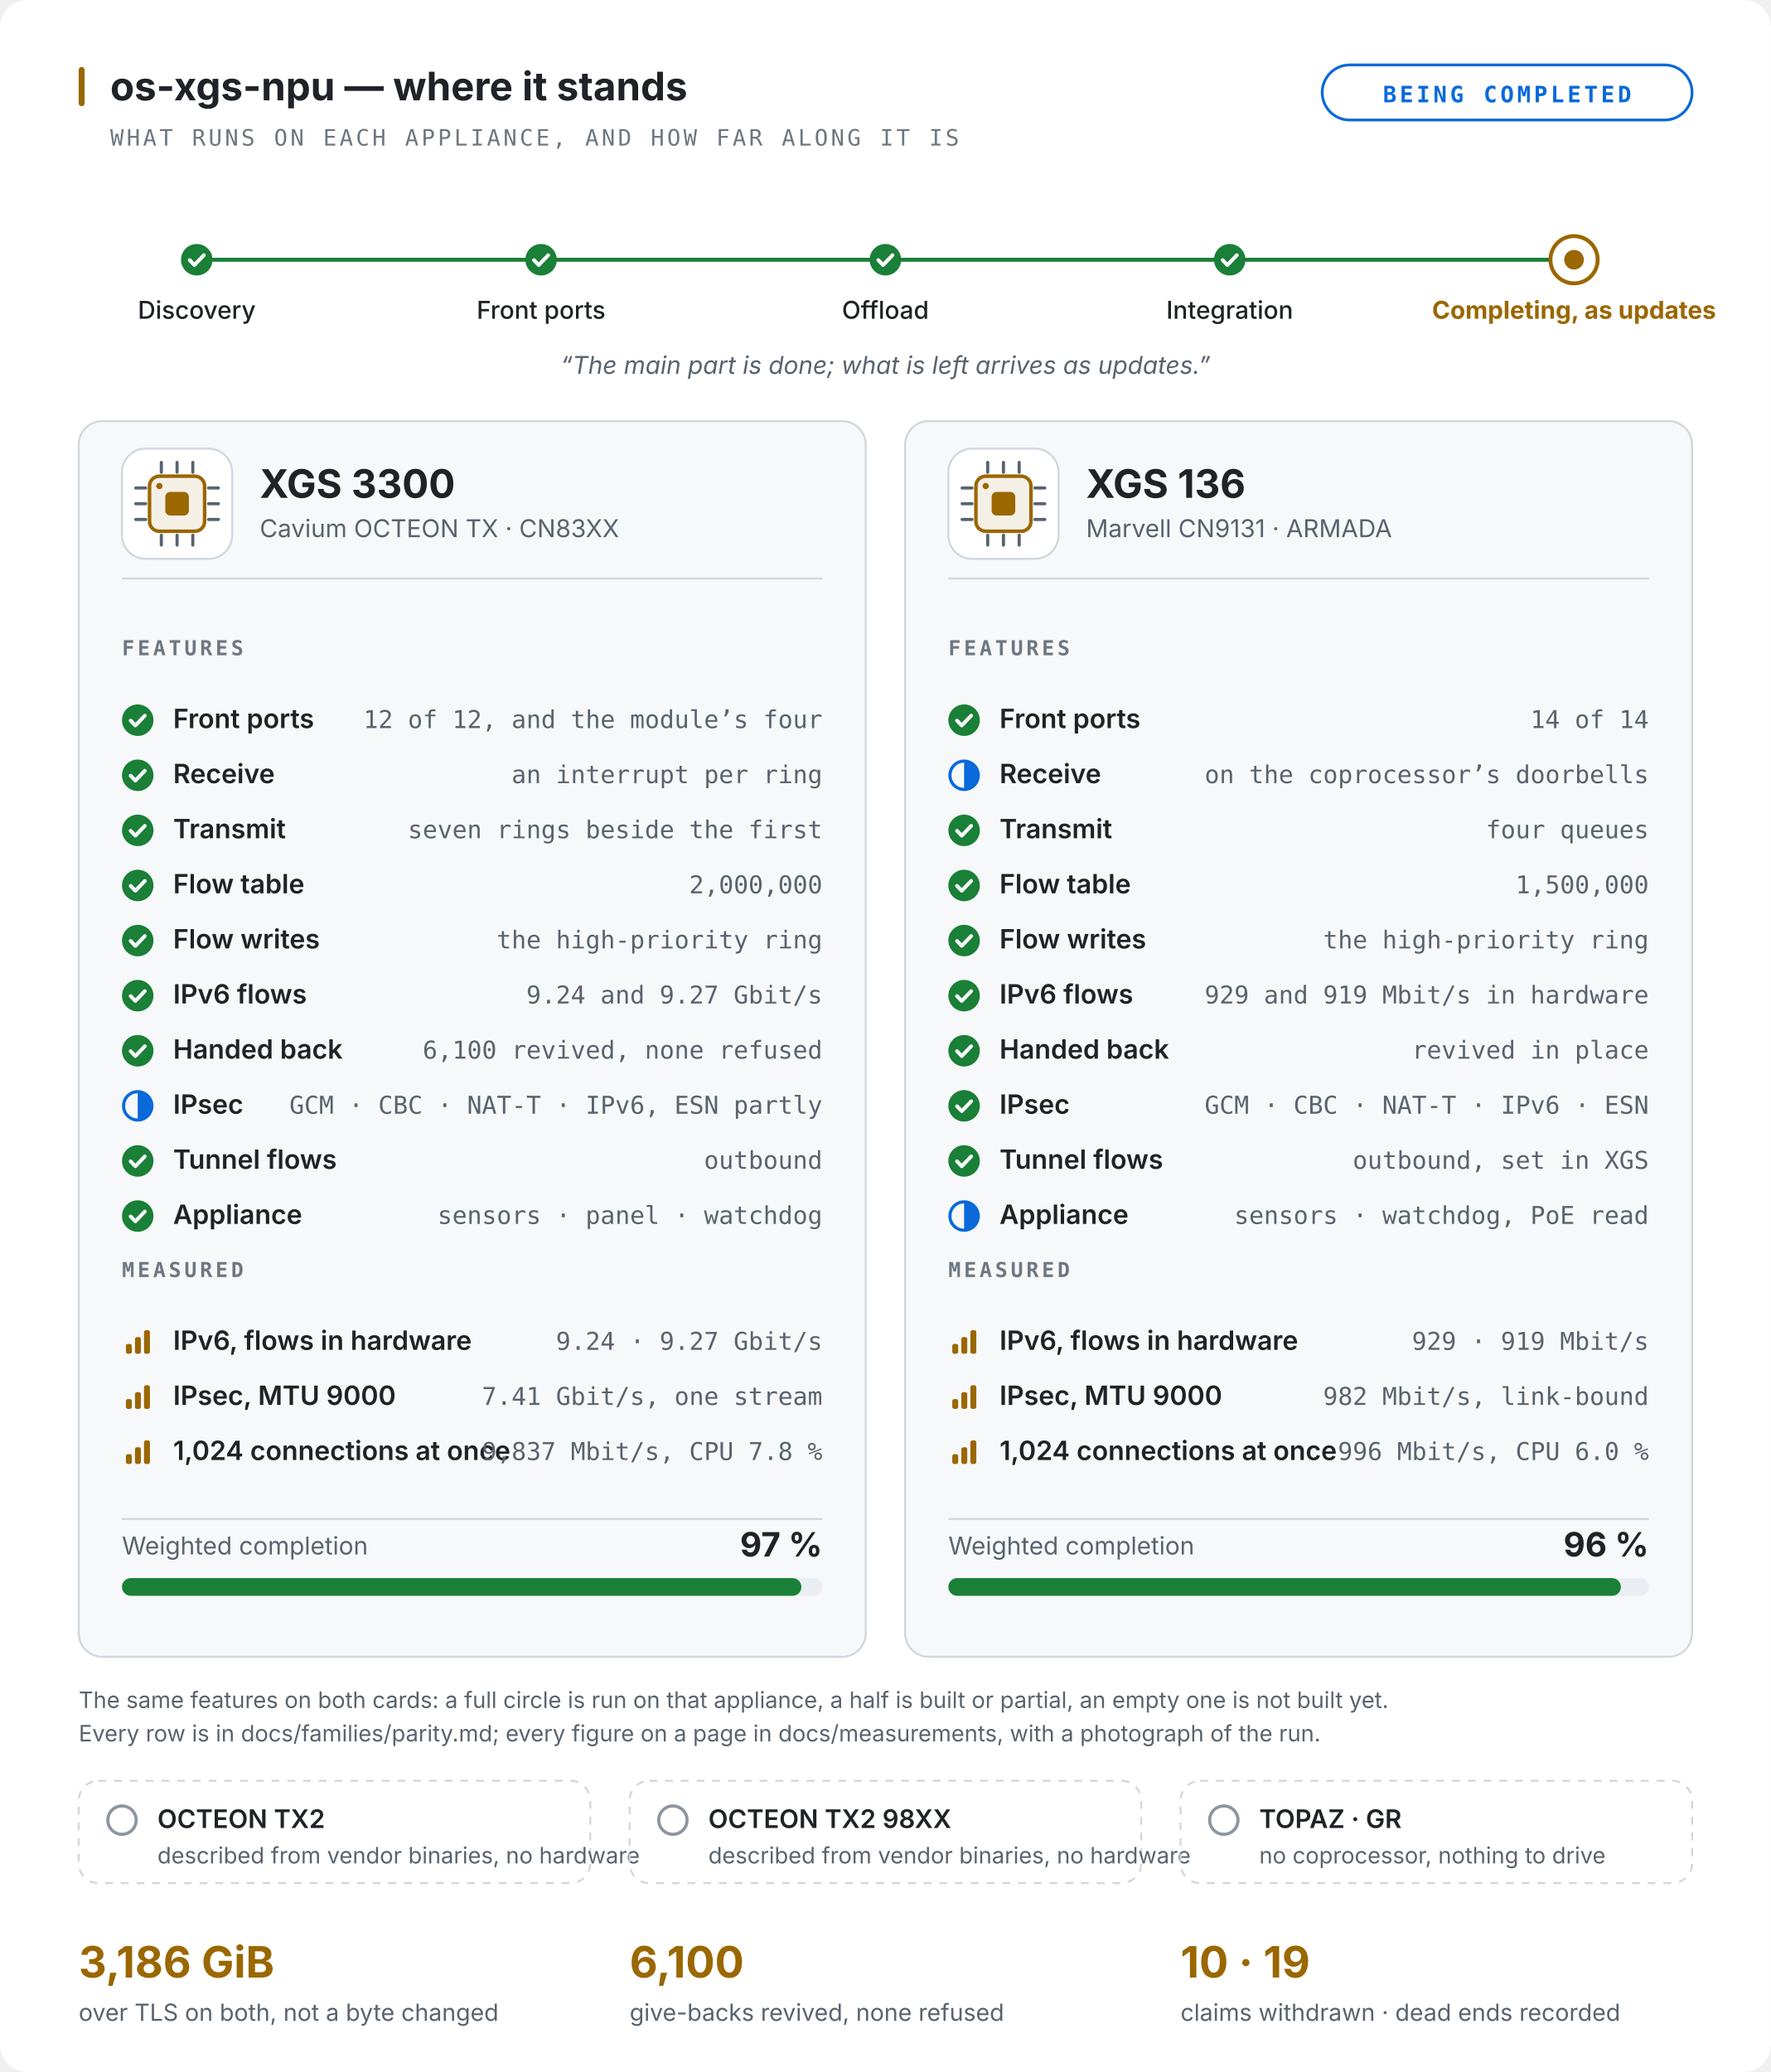
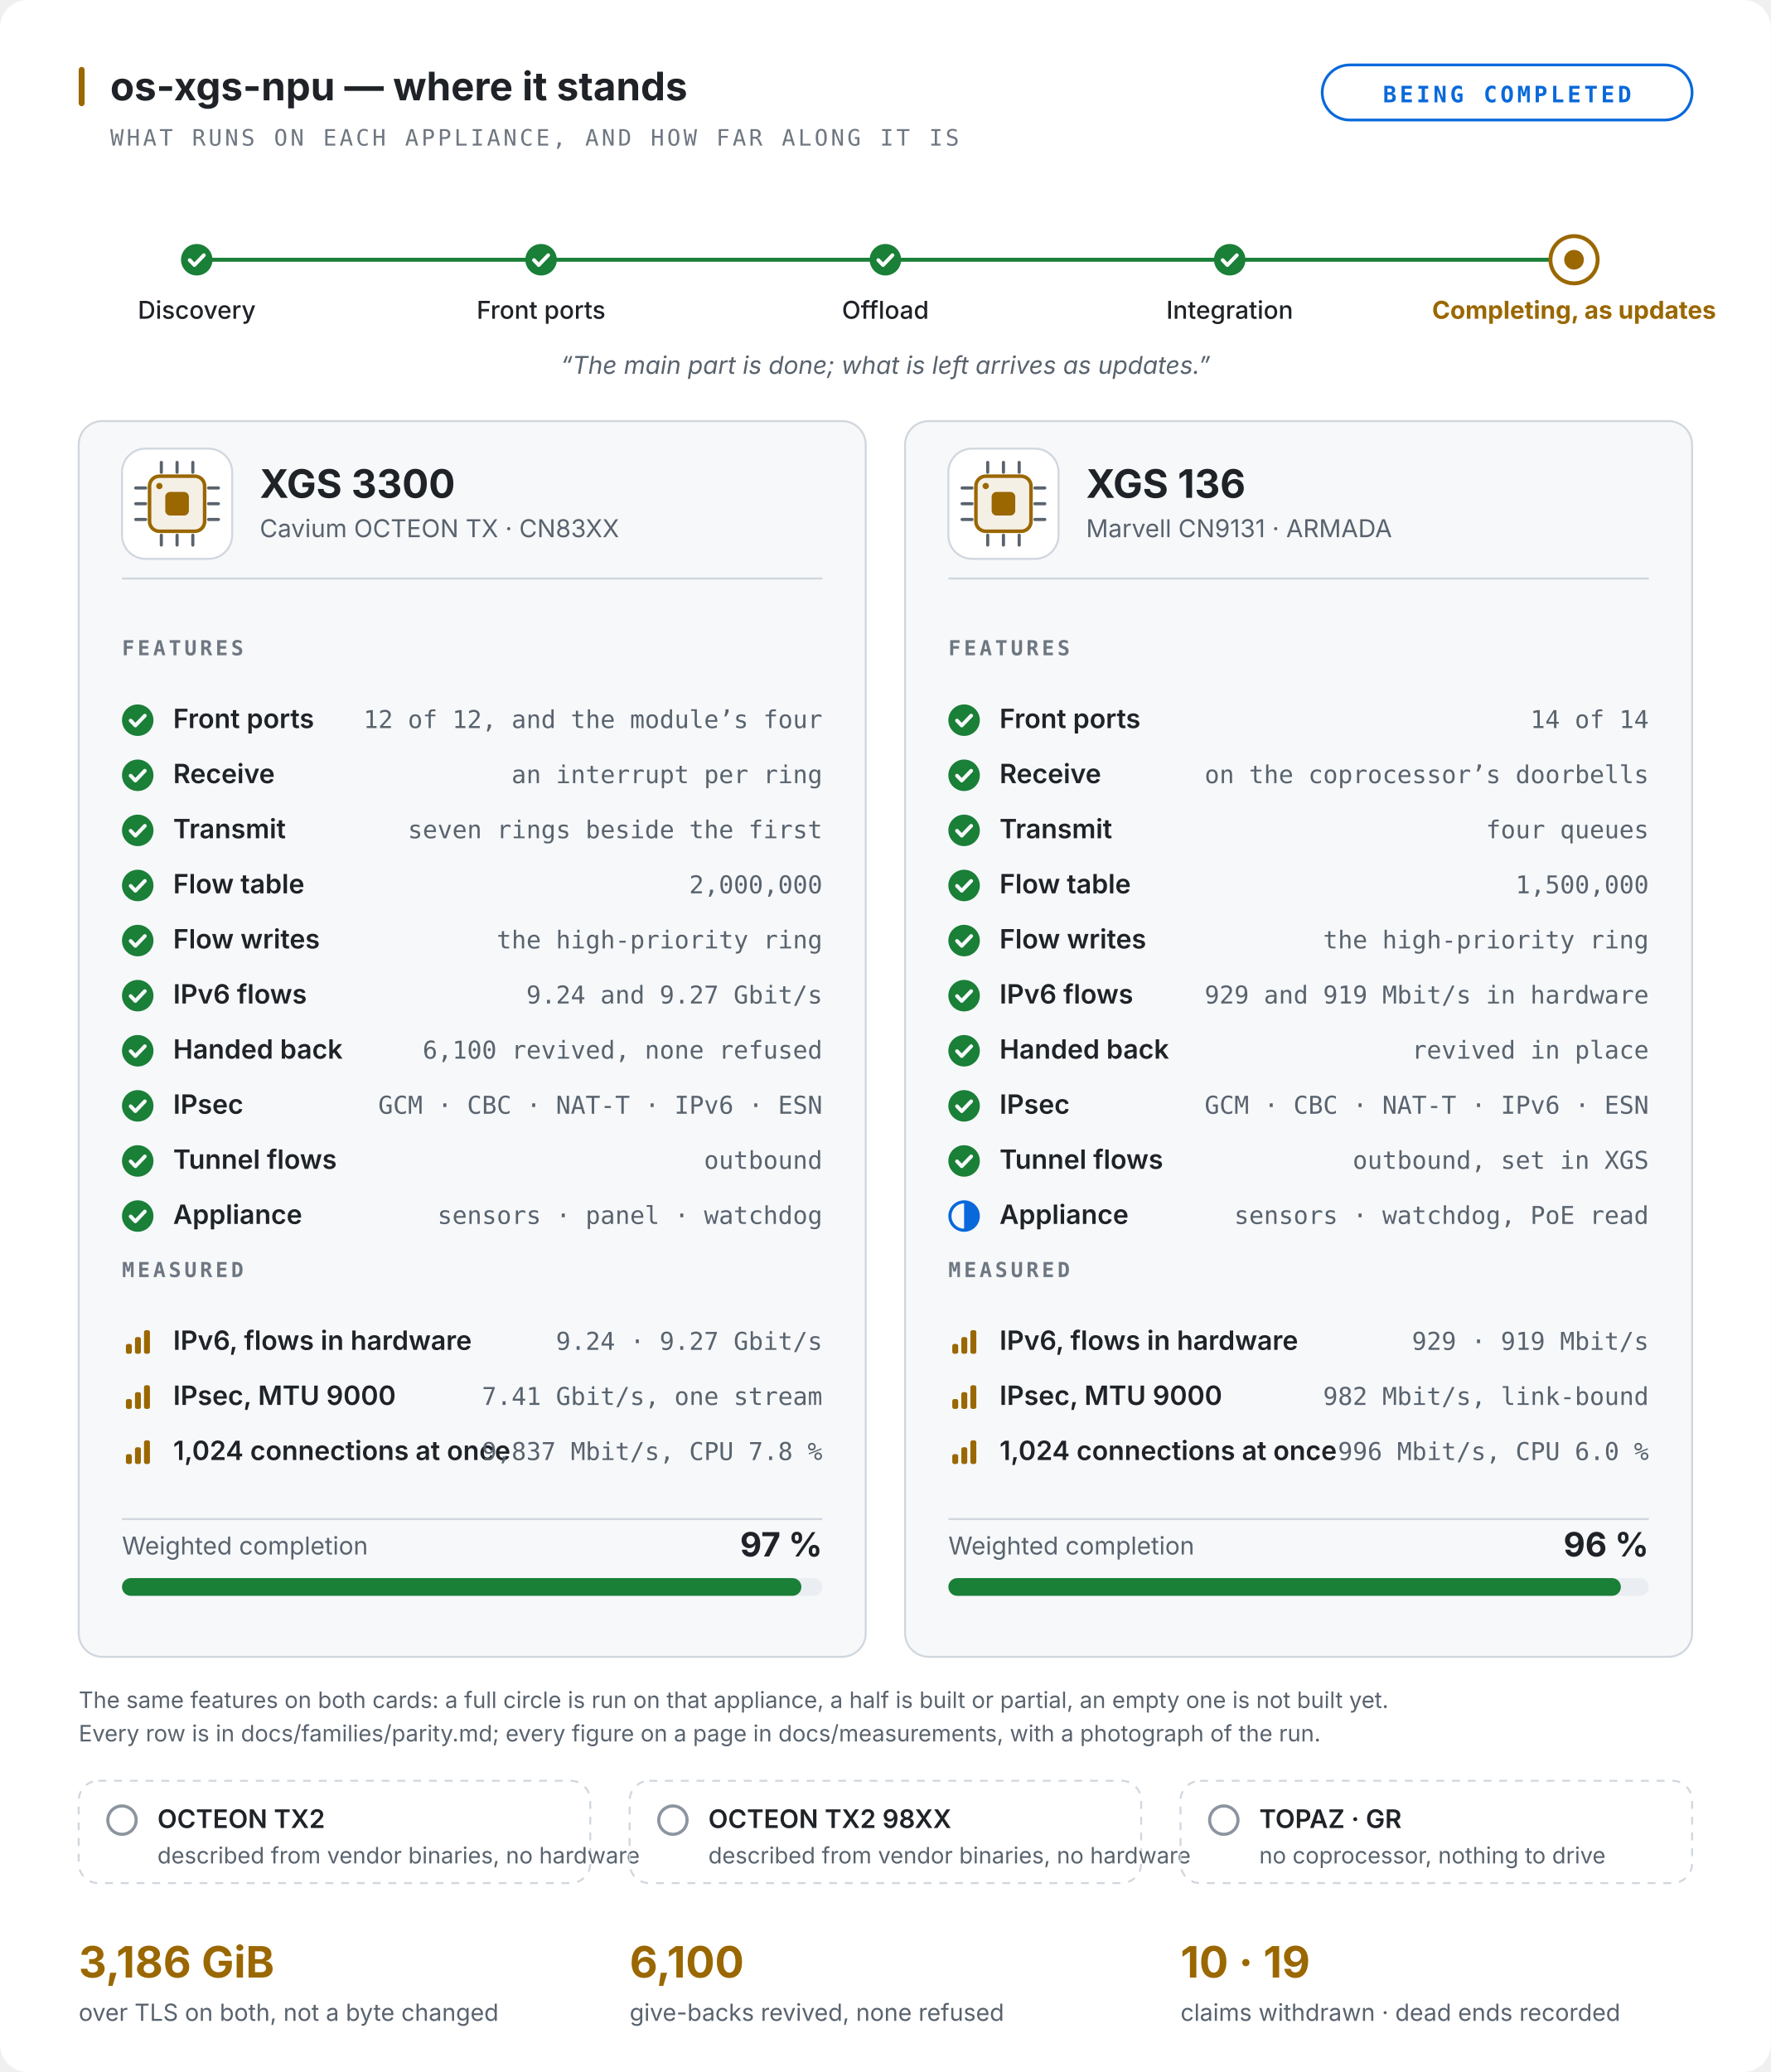
- <svg xmlns="http://www.w3.org/2000/svg" viewBox="0 0 900 1053" width="900" height="1053" role="img" aria-label="os-xgs-npu status. Stage: discovery, front ports, offload and integration done, the work-in-progress notice lifted; what is left being completed as updates. XGS 3300, Cavium OCTEON TX and CN83XX: Front ports: 12 of 12, and the module's four; Receive: an interrupt per ring; Transmit: seven rings beside the first; Flow table: 2,000,000; Flow writes: the high-priority ring; IPv6 flows: 9.24 and 9.27 Gbit/s; Handed back: 6,100 revived, none refused; IPsec: GCM and CBC and NAT-T and IPv6, ESN partly; Tunnel flows: outbound; Appliance: sensors and panel and watchdog; IPv6, flows in hardware: 9.24 and 9.27 Gbit/s; IPsec, MTU 9000: 7.41 Gbit/s, one stream; 1,024 connections at once: 9,837 Mbit/s, CPU 7.8 %; weighted completion 97 per cent. XGS 136, Marvell CN9131 and ARMADA: Front ports: 14 of 14; Receive: on the coprocessor's doorbells; Transmit: four queues; Flow table: 1,500,000; Flow writes: the high-priority ring; IPv6 flows: 929 and 919 Mbit/s in hardware; Handed back: revived in place; IPsec: GCM and CBC and NAT-T and IPv6 and ESN; Tunnel flows: outbound, set in XGS; Appliance: sensors and watchdog, PoE read; IPv6, flows in hardware: 929 and 919 Mbit/s; IPsec, MTU 9000: 982 Mbit/s, link-bound; 1,024 connections at once: 996 Mbit/s, CPU 6.0 %; weighted completion 96 per cent. OCTEON TX2 and TX2 98XX described only; TOPAZ and GR have no coprocessor. 3,186 GiB over TLS on both, not a byte changed; 6,100 give-backs revived, none refused; 10 and 19 claims withdrawn and dead ends recorded.">
+ <svg xmlns="http://www.w3.org/2000/svg" viewBox="0 0 900 1053" width="900" height="1053" role="img" aria-label="os-xgs-npu status. Stage: discovery, front ports, offload and integration done, the work-in-progress notice lifted; what is left being completed as updates. XGS 3300, Cavium OCTEON TX and CN83XX: Front ports: 12 of 12, and the module's four; Receive: an interrupt per ring; Transmit: seven rings beside the first; Flow table: 2,000,000; Flow writes: the high-priority ring; IPv6 flows: 9.24 and 9.27 Gbit/s; Handed back: 6,100 revived, none refused; IPsec: GCM and CBC and NAT-T and IPv6 and ESN; Tunnel flows: outbound; Appliance: sensors and panel and watchdog; IPv6, flows in hardware: 9.24 and 9.27 Gbit/s; IPsec, MTU 9000: 7.41 Gbit/s, one stream; 1,024 connections at once: 9,837 Mbit/s, CPU 7.8 %; weighted completion 97 per cent. XGS 136, Marvell CN9131 and ARMADA: Front ports: 14 of 14; Receive: on the coprocessor's doorbells; Transmit: four queues; Flow table: 1,500,000; Flow writes: the high-priority ring; IPv6 flows: 929 and 919 Mbit/s in hardware; Handed back: revived in place; IPsec: GCM and CBC and NAT-T and IPv6 and ESN; Tunnel flows: outbound, set in XGS; Appliance: sensors and watchdog, PoE read; IPv6, flows in hardware: 929 and 919 Mbit/s; IPsec, MTU 9000: 982 Mbit/s, link-bound; 1,024 connections at once: 996 Mbit/s, CPU 6.0 %; weighted completion 96 per cent. OCTEON TX2 and TX2 98XX described only; TOPAZ and GR have no coprocessor. 3,186 GiB over TLS on both, not a byte changed; 6,100 give-backs revived, none refused; 10 and 19 claims withdrawn and dead ends recorded.">
  <rect width="900" height="1053" rx="14" fill="#FFFFFF" />
  <rect x="40" y="34" width="3" height="20" rx="1.5" fill="#9A6700" />
  <text x="56" y="51" font-family="ui-sans-serif,-apple-system,Segoe UI,Inter,Helvetica,Arial,sans-serif" font-size="20" font-weight="700" fill="#1F2328" text-anchor="start">os-xgs-npu — where it stands</text>
  <text x="56" y="74" font-family="ui-monospace,SFMono-Regular,Menlo,Consolas,monospace" font-size="11.5" font-weight="400" fill="#6E7781" text-anchor="start" letter-spacing="1.4">WHAT RUNS ON EACH APPLIANCE, AND HOW FAR ALONG IT IS</text>
  <rect x="672" y="33" width="188" height="28" rx="14" fill="none" stroke="#0969DA" stroke-width="1.4" />
  <text x="766" y="52" font-family="ui-monospace,SFMono-Regular,Menlo,Consolas,monospace" font-size="11.5" font-weight="700" fill="#0969DA" text-anchor="middle" letter-spacing="1.6">BEING COMPLETED</text>
  <line x1="100" y1="132" x2="800" y2="132" stroke="#D0D7DE" stroke-width="2" />
  <line x1="100" y1="132" x2="800" y2="132" stroke="#1A7F37" stroke-width="2" />
  <circle cx="100" cy="132" r="8" fill="#1A7F37" />
  <path d="M96.4 132.2 l2.4 2.5 l4.8 -5" fill="none" stroke="#FFFFFF" stroke-width="1.9" stroke-linecap="round" stroke-linejoin="round" />
  <text x="100" y="162" font-family="ui-sans-serif,-apple-system,Segoe UI,Inter,Helvetica,Arial,sans-serif" font-size="12.5" font-weight="500" fill="#1F2328" text-anchor="middle">Discovery</text>
  <circle cx="275" cy="132" r="8" fill="#1A7F37" />
  <path d="M271.4 132.2 l2.4 2.5 l4.8 -5" fill="none" stroke="#FFFFFF" stroke-width="1.9" stroke-linecap="round" stroke-linejoin="round" />
  <text x="275" y="162" font-family="ui-sans-serif,-apple-system,Segoe UI,Inter,Helvetica,Arial,sans-serif" font-size="12.5" font-weight="500" fill="#1F2328" text-anchor="middle">Front ports</text>
  <circle cx="450" cy="132" r="8" fill="#1A7F37" />
  <path d="M446.4 132.2 l2.4 2.5 l4.8 -5" fill="none" stroke="#FFFFFF" stroke-width="1.9" stroke-linecap="round" stroke-linejoin="round" />
  <text x="450" y="162" font-family="ui-sans-serif,-apple-system,Segoe UI,Inter,Helvetica,Arial,sans-serif" font-size="12.5" font-weight="500" fill="#1F2328" text-anchor="middle">Offload</text>
  <circle cx="625" cy="132" r="8" fill="#1A7F37" />
  <path d="M621.4 132.2 l2.4 2.5 l4.8 -5" fill="none" stroke="#FFFFFF" stroke-width="1.9" stroke-linecap="round" stroke-linejoin="round" />
  <text x="625" y="162" font-family="ui-sans-serif,-apple-system,Segoe UI,Inter,Helvetica,Arial,sans-serif" font-size="12.5" font-weight="500" fill="#1F2328" text-anchor="middle">Integration</text>
  <circle cx="800" cy="132" r="12" fill="#FFFFFF" stroke="#9A6700" stroke-width="2" />
  <circle cx="800" cy="132" r="5" fill="#9A6700" />
  <text x="800" y="162" font-family="ui-sans-serif,-apple-system,Segoe UI,Inter,Helvetica,Arial,sans-serif" font-size="12.5" font-weight="700" fill="#9A6700" text-anchor="middle">Completing, as updates</text>
  <text x="450.0" y="190" font-family="ui-sans-serif,-apple-system,Segoe UI,Inter,Helvetica,Arial,sans-serif" font-size="12.5" font-weight="400" fill="#59636E" text-anchor="middle" font-style="italic">“The main part is done; what is left arrives as updates.”</text>
  <rect x="40" y="214" width="400" height="628" rx="12" fill="#F6F8FA" stroke="#D0D7DE" />
  <rect x="62" y="228" width="56" height="56" rx="12" fill="#FFFFFF" stroke="#D0D7DE" />
  <path d="M82.0 240.0 v-5 M82.0 272.0 v5 M74.0 248.0 h-5 M106.0 248.0 h5" stroke="#59636E" stroke-width="1.6" stroke-linecap="round" fill="none" />
  <path d="M90.0 240.0 v-5 M90.0 272.0 v5 M74.0 256.0 h-5 M106.0 256.0 h5" stroke="#59636E" stroke-width="1.6" stroke-linecap="round" fill="none" />
  <path d="M98.0 240.0 v-5 M98.0 272.0 v5 M74.0 264.0 h-5 M106.0 264.0 h5" stroke="#59636E" stroke-width="1.6" stroke-linecap="round" fill="none" />
  <rect x="76.0" y="242.0" width="28" height="28" rx="5" fill="#9A6700" fill-opacity="0.10" stroke="#9A6700" stroke-width="1.8" />
  <rect x="84.0" y="250.0" width="12" height="12" rx="2.5" fill="#9A6700" />
  <circle cx="81.0" cy="247.0" r="1.6" fill="#9A6700" />
  <text x="132" y="253" font-family="ui-sans-serif,-apple-system,Segoe UI,Inter,Helvetica,Arial,sans-serif" font-size="20" font-weight="700" fill="#1F2328" text-anchor="start">XGS 3300</text>
  <text x="132" y="273" font-family="ui-sans-serif,-apple-system,Segoe UI,Inter,Helvetica,Arial,sans-serif" font-size="12.5" font-weight="400" fill="#59636E" text-anchor="start">Cavium OCTEON TX · CN83XX</text>
  <line x1="62" y1="294" x2="418" y2="294" stroke="#D0D7DE" />
  <text x="62" y="333" font-family="ui-monospace,SFMono-Regular,Menlo,Consolas,monospace" font-size="10.5" font-weight="700" fill="#6E7781" text-anchor="start" letter-spacing="1.6">FEATURES</text>
  <circle cx="70" cy="366" r="8" fill="#1A7F37" />
  <path d="M66.4 366.2 l2.4 2.5 l4.8 -5" fill="none" stroke="#F6F8FA" stroke-width="1.9" stroke-linecap="round" stroke-linejoin="round" />
  <text x="88" y="370" font-family="ui-sans-serif,-apple-system,Segoe UI,Inter,Helvetica,Arial,sans-serif" font-size="13.5" font-weight="600" fill="#1F2328" text-anchor="start">Front ports</text>
  <text x="418" y="370" font-family="ui-monospace,SFMono-Regular,Menlo,Consolas,monospace" font-size="12.5" font-weight="400" fill="#59636E" text-anchor="end">12 of 12, and the module’s four</text>
  <circle cx="70" cy="394" r="8" fill="#1A7F37" />
  <path d="M66.4 394.2 l2.4 2.5 l4.8 -5" fill="none" stroke="#F6F8FA" stroke-width="1.9" stroke-linecap="round" stroke-linejoin="round" />
  <text x="88" y="398" font-family="ui-sans-serif,-apple-system,Segoe UI,Inter,Helvetica,Arial,sans-serif" font-size="13.5" font-weight="600" fill="#1F2328" text-anchor="start">Receive</text>
  <text x="418" y="398" font-family="ui-monospace,SFMono-Regular,Menlo,Consolas,monospace" font-size="12.5" font-weight="400" fill="#59636E" text-anchor="end">an interrupt per ring</text>
  <circle cx="70" cy="422" r="8" fill="#1A7F37" />
  <path d="M66.4 422.2 l2.4 2.5 l4.8 -5" fill="none" stroke="#F6F8FA" stroke-width="1.9" stroke-linecap="round" stroke-linejoin="round" />
  <text x="88" y="426" font-family="ui-sans-serif,-apple-system,Segoe UI,Inter,Helvetica,Arial,sans-serif" font-size="13.5" font-weight="600" fill="#1F2328" text-anchor="start">Transmit</text>
  <text x="418" y="426" font-family="ui-monospace,SFMono-Regular,Menlo,Consolas,monospace" font-size="12.5" font-weight="400" fill="#59636E" text-anchor="end">seven rings beside the first</text>
  <circle cx="70" cy="450" r="8" fill="#1A7F37" />
  <path d="M66.4 450.2 l2.4 2.5 l4.8 -5" fill="none" stroke="#F6F8FA" stroke-width="1.9" stroke-linecap="round" stroke-linejoin="round" />
  <text x="88" y="454" font-family="ui-sans-serif,-apple-system,Segoe UI,Inter,Helvetica,Arial,sans-serif" font-size="13.5" font-weight="600" fill="#1F2328" text-anchor="start">Flow table</text>
  <text x="418" y="454" font-family="ui-monospace,SFMono-Regular,Menlo,Consolas,monospace" font-size="12.5" font-weight="400" fill="#59636E" text-anchor="end">2,000,000</text>
  <circle cx="70" cy="478" r="8" fill="#1A7F37" />
  <path d="M66.4 478.2 l2.4 2.5 l4.8 -5" fill="none" stroke="#F6F8FA" stroke-width="1.9" stroke-linecap="round" stroke-linejoin="round" />
  <text x="88" y="482" font-family="ui-sans-serif,-apple-system,Segoe UI,Inter,Helvetica,Arial,sans-serif" font-size="13.5" font-weight="600" fill="#1F2328" text-anchor="start">Flow writes</text>
  <text x="418" y="482" font-family="ui-monospace,SFMono-Regular,Menlo,Consolas,monospace" font-size="12.5" font-weight="400" fill="#59636E" text-anchor="end">the high-priority ring</text>
  <circle cx="70" cy="506" r="8" fill="#1A7F37" />
  <path d="M66.4 506.2 l2.4 2.5 l4.8 -5" fill="none" stroke="#F6F8FA" stroke-width="1.9" stroke-linecap="round" stroke-linejoin="round" />
  <text x="88" y="510" font-family="ui-sans-serif,-apple-system,Segoe UI,Inter,Helvetica,Arial,sans-serif" font-size="13.5" font-weight="600" fill="#1F2328" text-anchor="start">IPv6 flows</text>
  <text x="418" y="510" font-family="ui-monospace,SFMono-Regular,Menlo,Consolas,monospace" font-size="12.5" font-weight="400" fill="#59636E" text-anchor="end">9.24 and 9.27 Gbit/s</text>
  <circle cx="70" cy="534" r="8" fill="#1A7F37" />
  <path d="M66.4 534.2 l2.4 2.5 l4.8 -5" fill="none" stroke="#F6F8FA" stroke-width="1.9" stroke-linecap="round" stroke-linejoin="round" />
  <text x="88" y="538" font-family="ui-sans-serif,-apple-system,Segoe UI,Inter,Helvetica,Arial,sans-serif" font-size="13.5" font-weight="600" fill="#1F2328" text-anchor="start">Handed back</text>
  <text x="418" y="538" font-family="ui-monospace,SFMono-Regular,Menlo,Consolas,monospace" font-size="12.5" font-weight="400" fill="#59636E" text-anchor="end">6,100 revived, none refused</text>
-   <circle cx="70" cy="562" r="7.2" fill="none" stroke="#0969DA" stroke-width="1.6" />
-   <path d="M70 554.8 A7.2 7.2 0 0 1 70 569.2 Z" fill="#0969DA" />
+   <circle cx="70" cy="562" r="8" fill="#1A7F37" />
+   <path d="M66.4 562.2 l2.4 2.5 l4.8 -5" fill="none" stroke="#F6F8FA" stroke-width="1.9" stroke-linecap="round" stroke-linejoin="round" />
  <text x="88" y="566" font-family="ui-sans-serif,-apple-system,Segoe UI,Inter,Helvetica,Arial,sans-serif" font-size="13.5" font-weight="600" fill="#1F2328" text-anchor="start">IPsec</text>
-   <text x="418" y="566" font-family="ui-monospace,SFMono-Regular,Menlo,Consolas,monospace" font-size="12.5" font-weight="400" fill="#59636E" text-anchor="end">GCM · CBC · NAT-T · IPv6, ESN partly</text>
+   <text x="418" y="566" font-family="ui-monospace,SFMono-Regular,Menlo,Consolas,monospace" font-size="12.5" font-weight="400" fill="#59636E" text-anchor="end">GCM · CBC · NAT-T · IPv6 · ESN</text>
  <circle cx="70" cy="590" r="8" fill="#1A7F37" />
  <path d="M66.4 590.2 l2.4 2.5 l4.8 -5" fill="none" stroke="#F6F8FA" stroke-width="1.9" stroke-linecap="round" stroke-linejoin="round" />
  <text x="88" y="594" font-family="ui-sans-serif,-apple-system,Segoe UI,Inter,Helvetica,Arial,sans-serif" font-size="13.5" font-weight="600" fill="#1F2328" text-anchor="start">Tunnel flows</text>
  <text x="418" y="594" font-family="ui-monospace,SFMono-Regular,Menlo,Consolas,monospace" font-size="12.5" font-weight="400" fill="#59636E" text-anchor="end">outbound</text>
  <circle cx="70" cy="618" r="8" fill="#1A7F37" />
  <path d="M66.4 618.2 l2.4 2.5 l4.8 -5" fill="none" stroke="#F6F8FA" stroke-width="1.9" stroke-linecap="round" stroke-linejoin="round" />
  <text x="88" y="622" font-family="ui-sans-serif,-apple-system,Segoe UI,Inter,Helvetica,Arial,sans-serif" font-size="13.5" font-weight="600" fill="#1F2328" text-anchor="start">Appliance</text>
  <text x="418" y="622" font-family="ui-monospace,SFMono-Regular,Menlo,Consolas,monospace" font-size="12.5" font-weight="400" fill="#59636E" text-anchor="end">sensors · panel · watchdog</text>
  <text x="62" y="649" font-family="ui-monospace,SFMono-Regular,Menlo,Consolas,monospace" font-size="10.5" font-weight="700" fill="#6E7781" text-anchor="start" letter-spacing="1.6">MEASURED</text>
  <rect x="64.0" y="683" width="3" height="5" rx="1" fill="#9A6700" />
  <rect x="68.6" y="679.5" width="3" height="8.5" rx="1" fill="#9A6700" />
  <rect x="73.2" y="676" width="3" height="12" rx="1" fill="#9A6700" />
  <text x="88" y="686" font-family="ui-sans-serif,-apple-system,Segoe UI,Inter,Helvetica,Arial,sans-serif" font-size="13.5" font-weight="600" fill="#1F2328" text-anchor="start">IPv6, flows in hardware</text>
  <text x="418" y="686" font-family="ui-monospace,SFMono-Regular,Menlo,Consolas,monospace" font-size="12.5" font-weight="400" fill="#59636E" text-anchor="end">9.24 · 9.27 Gbit/s</text>
  <rect x="64.0" y="711" width="3" height="5" rx="1" fill="#9A6700" />
  <rect x="68.6" y="707.5" width="3" height="8.5" rx="1" fill="#9A6700" />
  <rect x="73.2" y="704" width="3" height="12" rx="1" fill="#9A6700" />
  <text x="88" y="714" font-family="ui-sans-serif,-apple-system,Segoe UI,Inter,Helvetica,Arial,sans-serif" font-size="13.5" font-weight="600" fill="#1F2328" text-anchor="start">IPsec, MTU 9000</text>
  <text x="418" y="714" font-family="ui-monospace,SFMono-Regular,Menlo,Consolas,monospace" font-size="12.5" font-weight="400" fill="#59636E" text-anchor="end">7.41 Gbit/s, one stream</text>
  <rect x="64.0" y="739" width="3" height="5" rx="1" fill="#9A6700" />
  <rect x="68.6" y="735.5" width="3" height="8.5" rx="1" fill="#9A6700" />
  <rect x="73.2" y="732" width="3" height="12" rx="1" fill="#9A6700" />
  <text x="88" y="742" font-family="ui-sans-serif,-apple-system,Segoe UI,Inter,Helvetica,Arial,sans-serif" font-size="13.5" font-weight="600" fill="#1F2328" text-anchor="start">1,024 connections at once</text>
  <text x="418" y="742" font-family="ui-monospace,SFMono-Regular,Menlo,Consolas,monospace" font-size="12.5" font-weight="400" fill="#59636E" text-anchor="end">9,837 Mbit/s, CPU 7.8 %</text>
  <line x1="62" y1="772" x2="418" y2="772" stroke="#D0D7DE" />
  <text x="62" y="790" font-family="ui-sans-serif,-apple-system,Segoe UI,Inter,Helvetica,Arial,sans-serif" font-size="12.5" font-weight="400" fill="#59636E" text-anchor="start">Weighted completion</text>
  <text x="418" y="791" font-family="ui-sans-serif,-apple-system,Segoe UI,Inter,Helvetica,Arial,sans-serif" font-size="17" font-weight="700" fill="#1F2328" text-anchor="end">97 %</text>
  <rect x="62" y="802" width="356" height="9" rx="4.5" fill="#EAEEF2" />
  <rect x="62" y="802" width="345.3" height="9" rx="4.5" fill="#1A7F37" />
  <rect x="460" y="214" width="400" height="628" rx="12" fill="#F6F8FA" stroke="#D0D7DE" />
  <rect x="482" y="228" width="56" height="56" rx="12" fill="#FFFFFF" stroke="#D0D7DE" />
  <path d="M502.0 240.0 v-5 M502.0 272.0 v5 M494.0 248.0 h-5 M526.0 248.0 h5" stroke="#59636E" stroke-width="1.6" stroke-linecap="round" fill="none" />
  <path d="M510.0 240.0 v-5 M510.0 272.0 v5 M494.0 256.0 h-5 M526.0 256.0 h5" stroke="#59636E" stroke-width="1.6" stroke-linecap="round" fill="none" />
  <path d="M518.0 240.0 v-5 M518.0 272.0 v5 M494.0 264.0 h-5 M526.0 264.0 h5" stroke="#59636E" stroke-width="1.6" stroke-linecap="round" fill="none" />
  <rect x="496.0" y="242.0" width="28" height="28" rx="5" fill="#9A6700" fill-opacity="0.10" stroke="#9A6700" stroke-width="1.8" />
  <rect x="504.0" y="250.0" width="12" height="12" rx="2.5" fill="#9A6700" />
  <circle cx="501.0" cy="247.0" r="1.6" fill="#9A6700" />
  <text x="552" y="253" font-family="ui-sans-serif,-apple-system,Segoe UI,Inter,Helvetica,Arial,sans-serif" font-size="20" font-weight="700" fill="#1F2328" text-anchor="start">XGS 136</text>
  <text x="552" y="273" font-family="ui-sans-serif,-apple-system,Segoe UI,Inter,Helvetica,Arial,sans-serif" font-size="12.5" font-weight="400" fill="#59636E" text-anchor="start">Marvell CN9131 · ARMADA</text>
  <line x1="482" y1="294" x2="838" y2="294" stroke="#D0D7DE" />
  <text x="482" y="333" font-family="ui-monospace,SFMono-Regular,Menlo,Consolas,monospace" font-size="10.5" font-weight="700" fill="#6E7781" text-anchor="start" letter-spacing="1.6">FEATURES</text>
  <circle cx="490" cy="366" r="8" fill="#1A7F37" />
  <path d="M486.4 366.2 l2.4 2.5 l4.8 -5" fill="none" stroke="#F6F8FA" stroke-width="1.9" stroke-linecap="round" stroke-linejoin="round" />
  <text x="508" y="370" font-family="ui-sans-serif,-apple-system,Segoe UI,Inter,Helvetica,Arial,sans-serif" font-size="13.5" font-weight="600" fill="#1F2328" text-anchor="start">Front ports</text>
  <text x="838" y="370" font-family="ui-monospace,SFMono-Regular,Menlo,Consolas,monospace" font-size="12.5" font-weight="400" fill="#59636E" text-anchor="end">14 of 14</text>
-   <circle cx="490" cy="394" r="7.2" fill="none" stroke="#0969DA" stroke-width="1.6" />
-   <path d="M490 386.8 A7.2 7.2 0 0 1 490 401.2 Z" fill="#0969DA" />
+   <circle cx="490" cy="394" r="8" fill="#1A7F37" />
+   <path d="M486.4 394.2 l2.4 2.5 l4.8 -5" fill="none" stroke="#F6F8FA" stroke-width="1.9" stroke-linecap="round" stroke-linejoin="round" />
  <text x="508" y="398" font-family="ui-sans-serif,-apple-system,Segoe UI,Inter,Helvetica,Arial,sans-serif" font-size="13.5" font-weight="600" fill="#1F2328" text-anchor="start">Receive</text>
  <text x="838" y="398" font-family="ui-monospace,SFMono-Regular,Menlo,Consolas,monospace" font-size="12.5" font-weight="400" fill="#59636E" text-anchor="end">on the coprocessor’s doorbells</text>
  <circle cx="490" cy="422" r="8" fill="#1A7F37" />
  <path d="M486.4 422.2 l2.4 2.5 l4.8 -5" fill="none" stroke="#F6F8FA" stroke-width="1.9" stroke-linecap="round" stroke-linejoin="round" />
  <text x="508" y="426" font-family="ui-sans-serif,-apple-system,Segoe UI,Inter,Helvetica,Arial,sans-serif" font-size="13.5" font-weight="600" fill="#1F2328" text-anchor="start">Transmit</text>
  <text x="838" y="426" font-family="ui-monospace,SFMono-Regular,Menlo,Consolas,monospace" font-size="12.5" font-weight="400" fill="#59636E" text-anchor="end">four queues</text>
  <circle cx="490" cy="450" r="8" fill="#1A7F37" />
  <path d="M486.4 450.2 l2.4 2.5 l4.8 -5" fill="none" stroke="#F6F8FA" stroke-width="1.9" stroke-linecap="round" stroke-linejoin="round" />
  <text x="508" y="454" font-family="ui-sans-serif,-apple-system,Segoe UI,Inter,Helvetica,Arial,sans-serif" font-size="13.5" font-weight="600" fill="#1F2328" text-anchor="start">Flow table</text>
  <text x="838" y="454" font-family="ui-monospace,SFMono-Regular,Menlo,Consolas,monospace" font-size="12.5" font-weight="400" fill="#59636E" text-anchor="end">1,500,000</text>
  <circle cx="490" cy="478" r="8" fill="#1A7F37" />
  <path d="M486.4 478.2 l2.4 2.5 l4.8 -5" fill="none" stroke="#F6F8FA" stroke-width="1.9" stroke-linecap="round" stroke-linejoin="round" />
  <text x="508" y="482" font-family="ui-sans-serif,-apple-system,Segoe UI,Inter,Helvetica,Arial,sans-serif" font-size="13.5" font-weight="600" fill="#1F2328" text-anchor="start">Flow writes</text>
  <text x="838" y="482" font-family="ui-monospace,SFMono-Regular,Menlo,Consolas,monospace" font-size="12.5" font-weight="400" fill="#59636E" text-anchor="end">the high-priority ring</text>
  <circle cx="490" cy="506" r="8" fill="#1A7F37" />
  <path d="M486.4 506.2 l2.4 2.5 l4.8 -5" fill="none" stroke="#F6F8FA" stroke-width="1.9" stroke-linecap="round" stroke-linejoin="round" />
  <text x="508" y="510" font-family="ui-sans-serif,-apple-system,Segoe UI,Inter,Helvetica,Arial,sans-serif" font-size="13.5" font-weight="600" fill="#1F2328" text-anchor="start">IPv6 flows</text>
  <text x="838" y="510" font-family="ui-monospace,SFMono-Regular,Menlo,Consolas,monospace" font-size="12.5" font-weight="400" fill="#59636E" text-anchor="end">929 and 919 Mbit/s in hardware</text>
  <circle cx="490" cy="534" r="8" fill="#1A7F37" />
  <path d="M486.4 534.2 l2.4 2.5 l4.8 -5" fill="none" stroke="#F6F8FA" stroke-width="1.9" stroke-linecap="round" stroke-linejoin="round" />
  <text x="508" y="538" font-family="ui-sans-serif,-apple-system,Segoe UI,Inter,Helvetica,Arial,sans-serif" font-size="13.5" font-weight="600" fill="#1F2328" text-anchor="start">Handed back</text>
  <text x="838" y="538" font-family="ui-monospace,SFMono-Regular,Menlo,Consolas,monospace" font-size="12.5" font-weight="400" fill="#59636E" text-anchor="end">revived in place</text>
  <circle cx="490" cy="562" r="8" fill="#1A7F37" />
  <path d="M486.4 562.2 l2.4 2.5 l4.8 -5" fill="none" stroke="#F6F8FA" stroke-width="1.9" stroke-linecap="round" stroke-linejoin="round" />
  <text x="508" y="566" font-family="ui-sans-serif,-apple-system,Segoe UI,Inter,Helvetica,Arial,sans-serif" font-size="13.5" font-weight="600" fill="#1F2328" text-anchor="start">IPsec</text>
  <text x="838" y="566" font-family="ui-monospace,SFMono-Regular,Menlo,Consolas,monospace" font-size="12.5" font-weight="400" fill="#59636E" text-anchor="end">GCM · CBC · NAT-T · IPv6 · ESN</text>
  <circle cx="490" cy="590" r="8" fill="#1A7F37" />
  <path d="M486.4 590.2 l2.4 2.5 l4.8 -5" fill="none" stroke="#F6F8FA" stroke-width="1.9" stroke-linecap="round" stroke-linejoin="round" />
  <text x="508" y="594" font-family="ui-sans-serif,-apple-system,Segoe UI,Inter,Helvetica,Arial,sans-serif" font-size="13.5" font-weight="600" fill="#1F2328" text-anchor="start">Tunnel flows</text>
  <text x="838" y="594" font-family="ui-monospace,SFMono-Regular,Menlo,Consolas,monospace" font-size="12.5" font-weight="400" fill="#59636E" text-anchor="end">outbound, set in XGS</text>
  <circle cx="490" cy="618" r="7.2" fill="none" stroke="#0969DA" stroke-width="1.6" />
  <path d="M490 610.8 A7.2 7.2 0 0 1 490 625.2 Z" fill="#0969DA" />
  <text x="508" y="622" font-family="ui-sans-serif,-apple-system,Segoe UI,Inter,Helvetica,Arial,sans-serif" font-size="13.5" font-weight="600" fill="#1F2328" text-anchor="start">Appliance</text>
  <text x="838" y="622" font-family="ui-monospace,SFMono-Regular,Menlo,Consolas,monospace" font-size="12.5" font-weight="400" fill="#59636E" text-anchor="end">sensors · watchdog, PoE read</text>
  <text x="482" y="649" font-family="ui-monospace,SFMono-Regular,Menlo,Consolas,monospace" font-size="10.5" font-weight="700" fill="#6E7781" text-anchor="start" letter-spacing="1.6">MEASURED</text>
  <rect x="484.0" y="683" width="3" height="5" rx="1" fill="#9A6700" />
  <rect x="488.6" y="679.5" width="3" height="8.5" rx="1" fill="#9A6700" />
  <rect x="493.2" y="676" width="3" height="12" rx="1" fill="#9A6700" />
  <text x="508" y="686" font-family="ui-sans-serif,-apple-system,Segoe UI,Inter,Helvetica,Arial,sans-serif" font-size="13.5" font-weight="600" fill="#1F2328" text-anchor="start">IPv6, flows in hardware</text>
  <text x="838" y="686" font-family="ui-monospace,SFMono-Regular,Menlo,Consolas,monospace" font-size="12.5" font-weight="400" fill="#59636E" text-anchor="end">929 · 919 Mbit/s</text>
  <rect x="484.0" y="711" width="3" height="5" rx="1" fill="#9A6700" />
  <rect x="488.6" y="707.5" width="3" height="8.5" rx="1" fill="#9A6700" />
  <rect x="493.2" y="704" width="3" height="12" rx="1" fill="#9A6700" />
  <text x="508" y="714" font-family="ui-sans-serif,-apple-system,Segoe UI,Inter,Helvetica,Arial,sans-serif" font-size="13.5" font-weight="600" fill="#1F2328" text-anchor="start">IPsec, MTU 9000</text>
  <text x="838" y="714" font-family="ui-monospace,SFMono-Regular,Menlo,Consolas,monospace" font-size="12.5" font-weight="400" fill="#59636E" text-anchor="end">982 Mbit/s, link-bound</text>
  <rect x="484.0" y="739" width="3" height="5" rx="1" fill="#9A6700" />
  <rect x="488.6" y="735.5" width="3" height="8.5" rx="1" fill="#9A6700" />
  <rect x="493.2" y="732" width="3" height="12" rx="1" fill="#9A6700" />
  <text x="508" y="742" font-family="ui-sans-serif,-apple-system,Segoe UI,Inter,Helvetica,Arial,sans-serif" font-size="13.5" font-weight="600" fill="#1F2328" text-anchor="start">1,024 connections at once</text>
  <text x="838" y="742" font-family="ui-monospace,SFMono-Regular,Menlo,Consolas,monospace" font-size="12.5" font-weight="400" fill="#59636E" text-anchor="end">996 Mbit/s, CPU 6.0 %</text>
  <line x1="482" y1="772" x2="838" y2="772" stroke="#D0D7DE" />
  <text x="482" y="790" font-family="ui-sans-serif,-apple-system,Segoe UI,Inter,Helvetica,Arial,sans-serif" font-size="12.5" font-weight="400" fill="#59636E" text-anchor="start">Weighted completion</text>
  <text x="838" y="791" font-family="ui-sans-serif,-apple-system,Segoe UI,Inter,Helvetica,Arial,sans-serif" font-size="17" font-weight="700" fill="#1F2328" text-anchor="end">96 %</text>
  <rect x="482" y="802" width="356" height="9" rx="4.5" fill="#EAEEF2" />
  <rect x="482" y="802" width="341.8" height="9" rx="4.5" fill="#1A7F37" />
  <text x="40" y="868" font-family="ui-sans-serif,-apple-system,Segoe UI,Inter,Helvetica,Arial,sans-serif" font-size="11.5" font-weight="400" fill="#59636E" text-anchor="start">The same features on both cards: a full circle is run on that appliance, a half is built or partial, an empty one is not built yet.</text>
  <text x="40" y="885" font-family="ui-sans-serif,-apple-system,Segoe UI,Inter,Helvetica,Arial,sans-serif" font-size="11.5" font-weight="400" fill="#59636E" text-anchor="start">Every row is in docs/families/parity.md; every figure on a page in docs/measurements, with a photograph of the run.</text>
  <rect x="40" y="905" width="260" height="52" rx="10" fill="none" stroke="#D0D7DE" stroke-dasharray="4 4" />
  <circle cx="62" cy="925" r="7.2" fill="none" stroke="#8C959F" stroke-width="1.6" />
  <text x="80" y="929" font-family="ui-sans-serif,-apple-system,Segoe UI,Inter,Helvetica,Arial,sans-serif" font-size="13" font-weight="600" fill="#1F2328" text-anchor="start">OCTEON TX2</text>
  <text x="80" y="947" font-family="ui-sans-serif,-apple-system,Segoe UI,Inter,Helvetica,Arial,sans-serif" font-size="11.5" font-weight="400" fill="#59636E" text-anchor="start">described from vendor binaries, no hardware</text>
  <rect x="320" y="905" width="260" height="52" rx="10" fill="none" stroke="#D0D7DE" stroke-dasharray="4 4" />
  <circle cx="342" cy="925" r="7.2" fill="none" stroke="#8C959F" stroke-width="1.6" />
  <text x="360" y="929" font-family="ui-sans-serif,-apple-system,Segoe UI,Inter,Helvetica,Arial,sans-serif" font-size="13" font-weight="600" fill="#1F2328" text-anchor="start">OCTEON TX2 98XX</text>
  <text x="360" y="947" font-family="ui-sans-serif,-apple-system,Segoe UI,Inter,Helvetica,Arial,sans-serif" font-size="11.5" font-weight="400" fill="#59636E" text-anchor="start">described from vendor binaries, no hardware</text>
  <rect x="600" y="905" width="260" height="52" rx="10" fill="none" stroke="#D0D7DE" stroke-dasharray="4 4" />
  <circle cx="622" cy="925" r="7.2" fill="none" stroke="#8C959F" stroke-width="1.6" />
  <text x="640" y="929" font-family="ui-sans-serif,-apple-system,Segoe UI,Inter,Helvetica,Arial,sans-serif" font-size="13" font-weight="600" fill="#1F2328" text-anchor="start">TOPAZ · GR</text>
  <text x="640" y="947" font-family="ui-sans-serif,-apple-system,Segoe UI,Inter,Helvetica,Arial,sans-serif" font-size="11.5" font-weight="400" fill="#59636E" text-anchor="start">no coprocessor, nothing to drive</text>
  <text x="40" y="1005" font-family="ui-sans-serif,-apple-system,Segoe UI,Inter,Helvetica,Arial,sans-serif" font-size="22" font-weight="700" fill="#9A6700" text-anchor="start">3,186 GiB</text>
  <text x="40" y="1027" font-family="ui-sans-serif,-apple-system,Segoe UI,Inter,Helvetica,Arial,sans-serif" font-size="12" font-weight="400" fill="#59636E" text-anchor="start">over TLS on both, not a byte changed</text>
  <text x="320" y="1005" font-family="ui-sans-serif,-apple-system,Segoe UI,Inter,Helvetica,Arial,sans-serif" font-size="22" font-weight="700" fill="#9A6700" text-anchor="start">6,100</text>
  <text x="320" y="1027" font-family="ui-sans-serif,-apple-system,Segoe UI,Inter,Helvetica,Arial,sans-serif" font-size="12" font-weight="400" fill="#59636E" text-anchor="start">give-backs revived, none refused</text>
  <text x="600" y="1005" font-family="ui-sans-serif,-apple-system,Segoe UI,Inter,Helvetica,Arial,sans-serif" font-size="22" font-weight="700" fill="#9A6700" text-anchor="start">10 · 19</text>
  <text x="600" y="1027" font-family="ui-sans-serif,-apple-system,Segoe UI,Inter,Helvetica,Arial,sans-serif" font-size="12" font-weight="400" fill="#59636E" text-anchor="start">claims withdrawn · dead ends recorded</text>
</svg>
